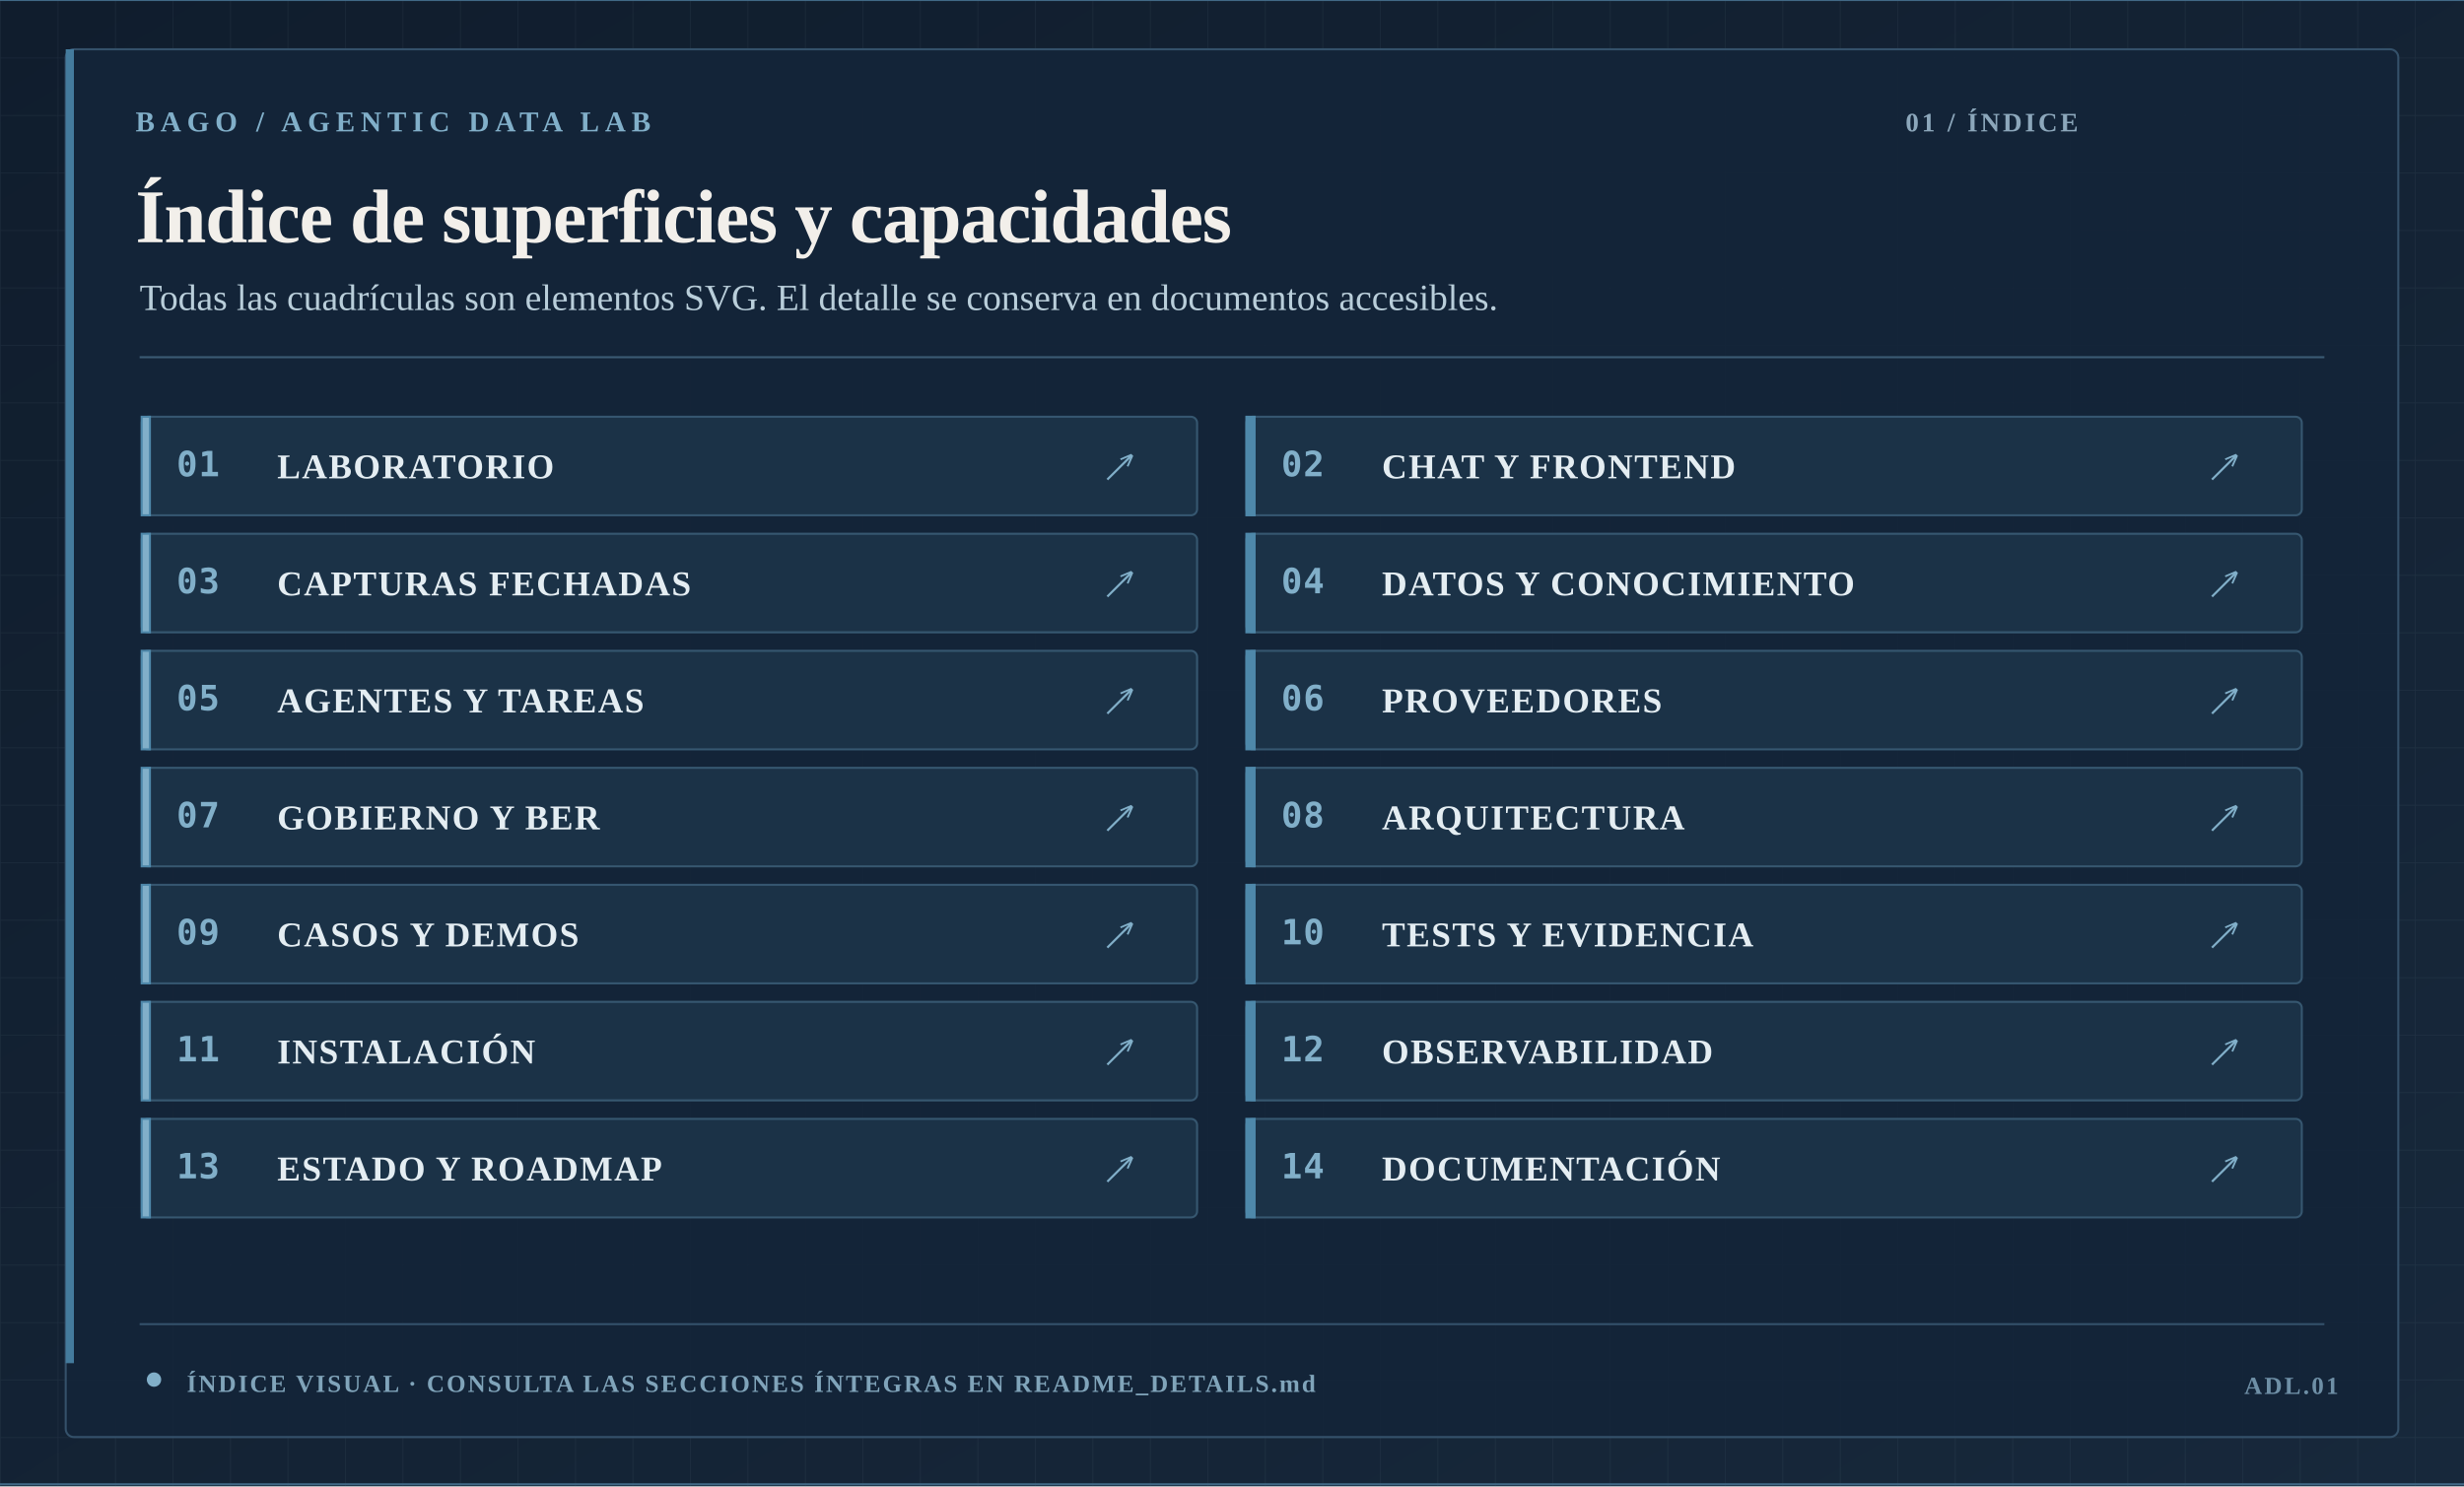
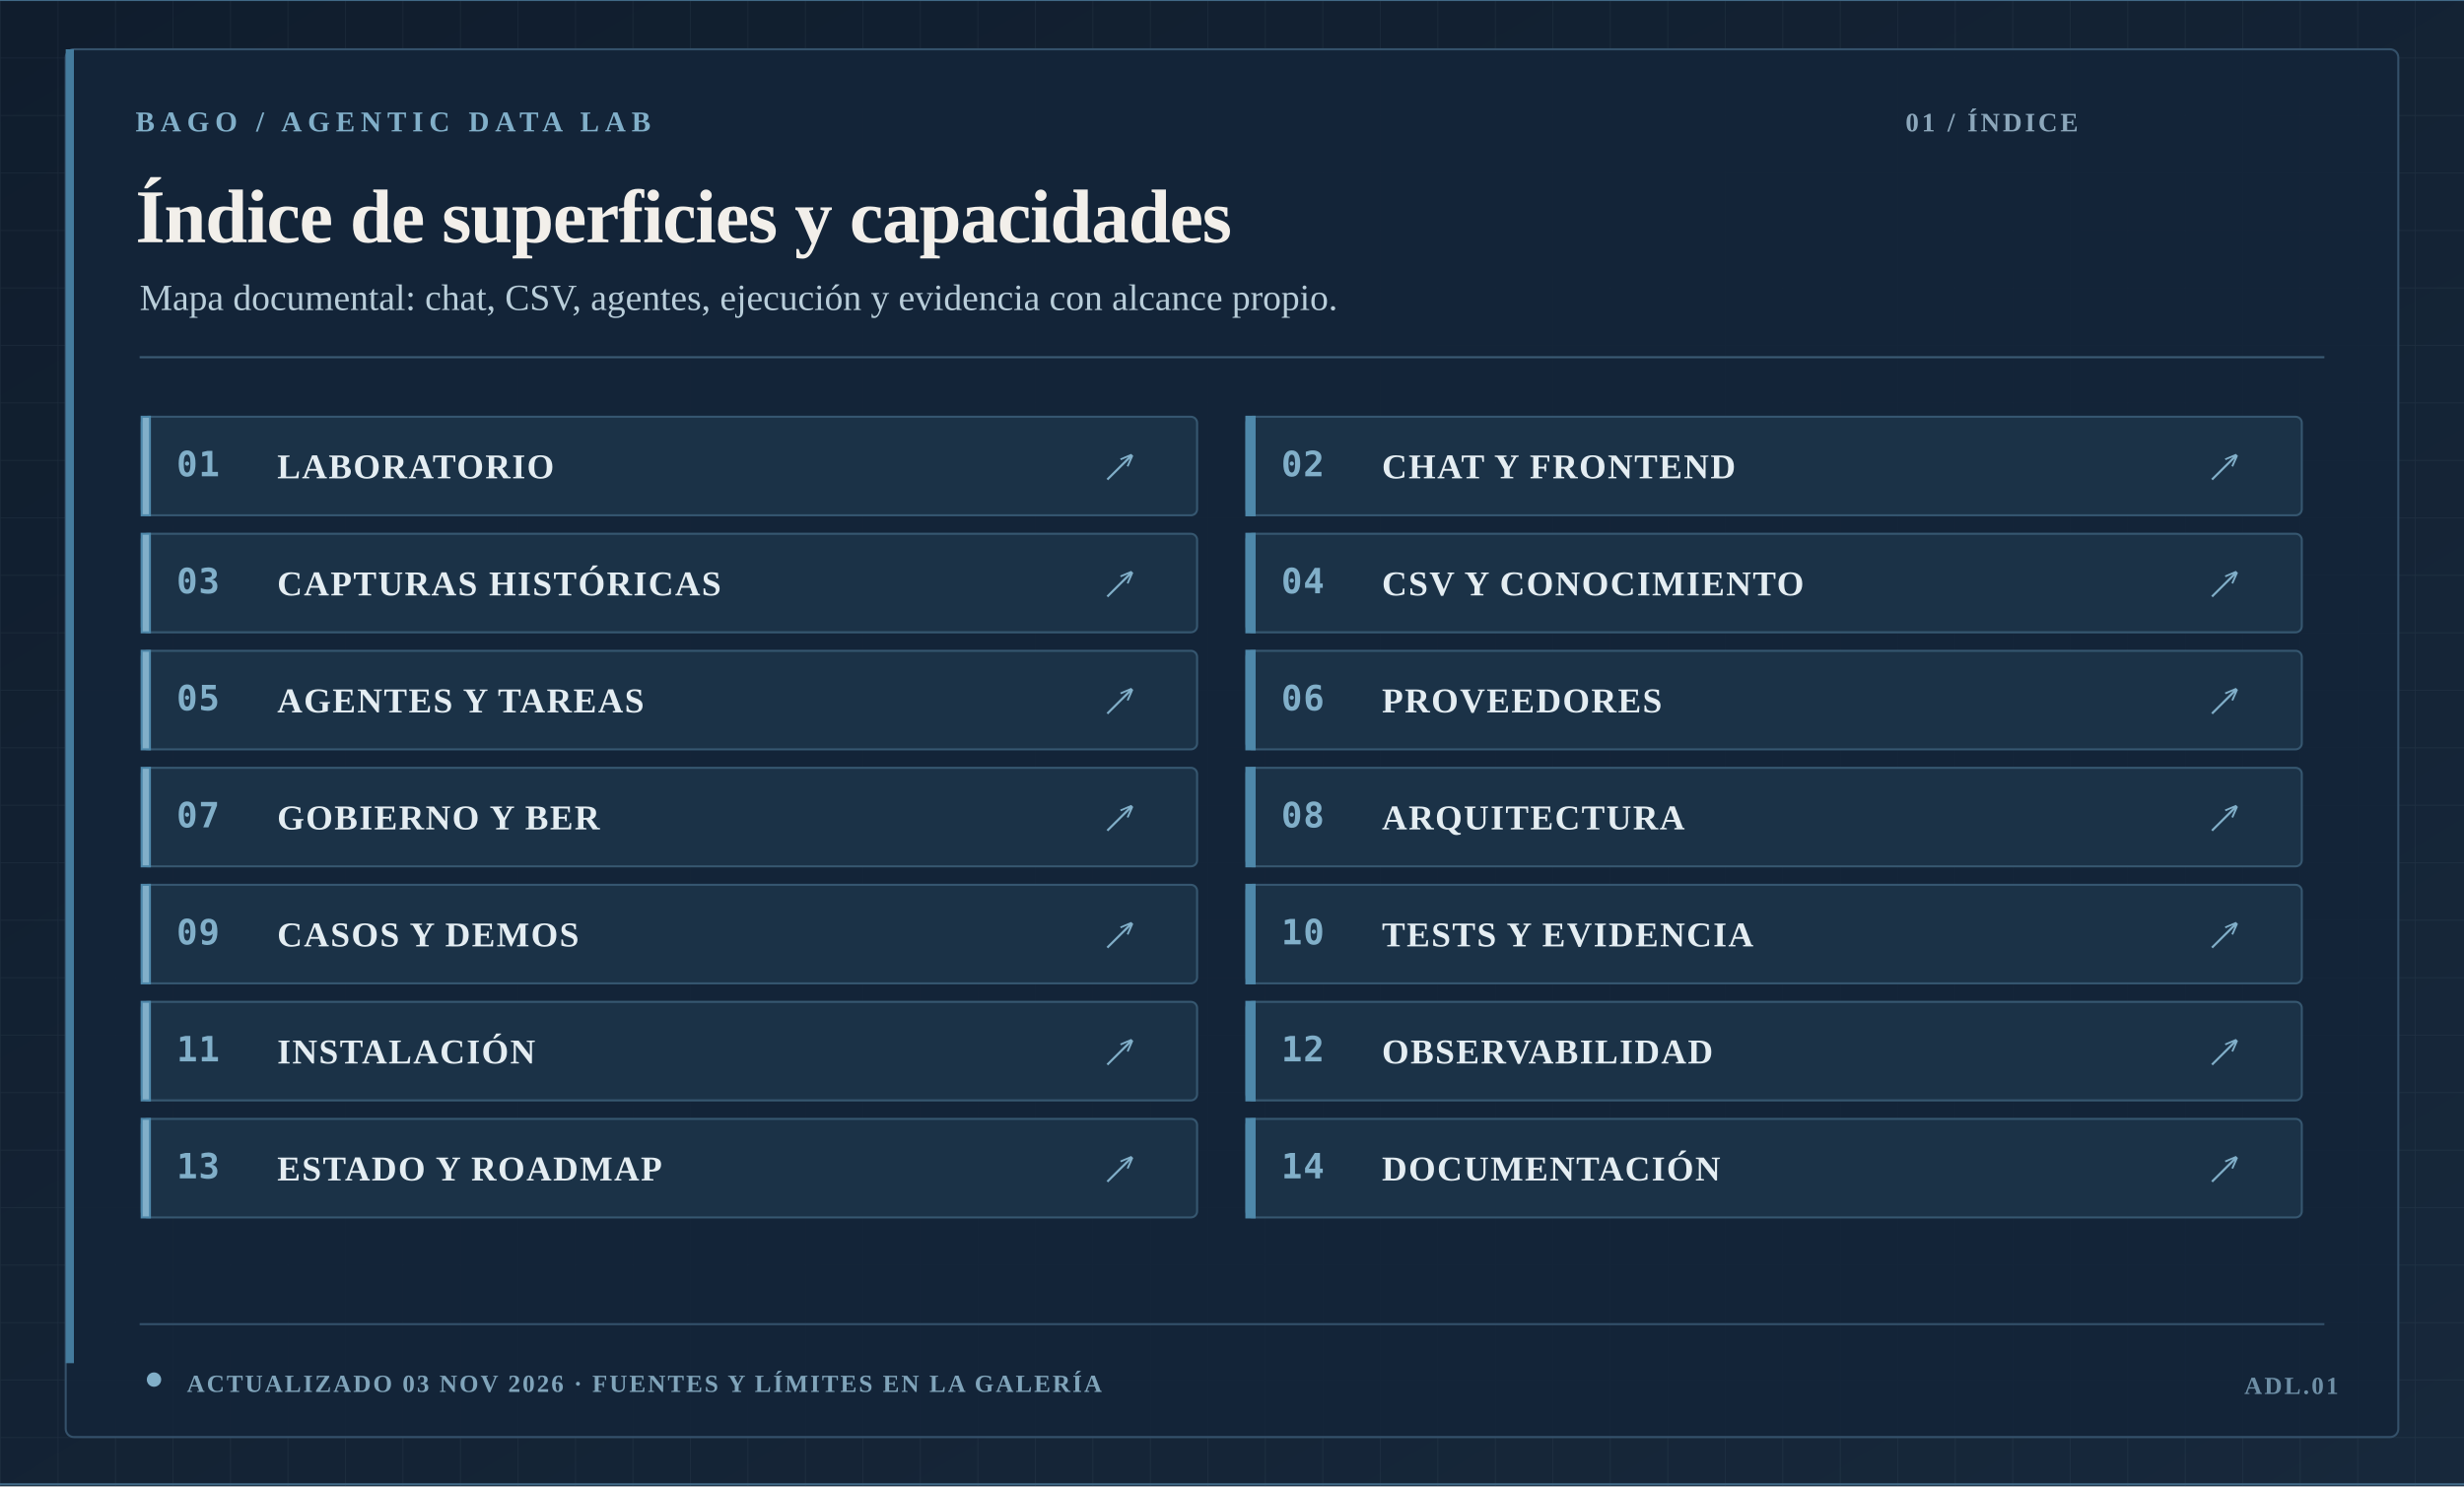
<svg xmlns="http://www.w3.org/2000/svg" width="1200" height="724" viewBox="0 0 1200 724" role="img" aria-labelledby="ttl des">
  <defs>
    <linearGradient id="bg" x1="0" x2="1" y1="0" y2="1">
      <stop stop-color="#101d2d" />
      <stop offset="1" stop-color="#17283b" />
    </linearGradient>
    <pattern id="micro" width="28" height="28" patternUnits="userSpaceOnUse">
      <path d="M28 0H0V28" fill="none" stroke="#7C9CB3" stroke-opacity=".10" stroke-width=".7" />
    </pattern>
  </defs>
  <rect width="1200" height="724" fill="url(#bg)" />
  <rect width="1200" height="724" fill="url(#micro)" />
  <path d="M0 0H1200M0 723H1200" stroke="#416986" stroke-width="1" />
  <rect x="32" y="24" width="1136" height="676" rx="4" fill="#142539" fill-opacity=".94" stroke="#34516A" />
  <rect x="32" y="24" width="4" height="640" fill="#447B9D" />
  <text x="66" y="64" fill="#81AFC9" font-size="14" font-weight="750" letter-spacing="2.8">BAGO   /   AGENTIC DATA LAB</text>
  <text x="928" y="64" fill="#8CA7BB" font-size="13" font-weight="650" letter-spacing="1.4">01  /  ÍNDICE</text>
  <text x="66" y="118" fill="#F2EFEA" font-size="37" font-weight="650" letter-spacing="-0.5">Índice de superficies y capacidades</text>
-   <text x="68" y="151" fill="#B9CEDA" font-size="18" font-weight="400" letter-spacing="0">Todas las cuadrículas son elementos SVG. El detalle se conserva en documentos accesibles.</text>
+   <text x="68" y="151" fill="#B9CEDA" font-size="18" font-weight="400" letter-spacing="0">Mapa documental: chat, CSV, agentes, ejecución y evidencia con alcance propio.</text>
  <path d="M68 174L1132 174" stroke="#3B5B74" stroke-width="1" fill="none" />
  <rect x="69" y="203" width="514" height="48" rx="3" fill="#1B3247" stroke="#365770" stroke-width="1" />
  <rect x="69" y="203" width="4" height="48" rx="0" fill="#81AFC9" stroke="#4E88AA" stroke-width="1" />
  <text x="86" y="232" fill="#81AFC9" font-size="17" font-weight="750" letter-spacing="0.5" font-family="Consolas,monospace">01</text>
  <text x="135" y="233" fill="#E4EDF2" font-size="17" font-weight="650" letter-spacing="0.7">LABORATORIO</text>
  <text x="539" y="233" fill="#81AFC9" font-size="18" font-weight="450" letter-spacing="0">↗</text>
  <rect x="607" y="203" width="514" height="48" rx="3" fill="#1B3247" stroke="#365770" stroke-width="1" />
  <rect x="607" y="203" width="4" height="48" rx="0" fill="#4E88AA" stroke="#4E88AA" stroke-width="1" />
  <text x="624" y="232" fill="#81AFC9" font-size="17" font-weight="750" letter-spacing="0.5" font-family="Consolas,monospace">02</text>
  <text x="673" y="233" fill="#E4EDF2" font-size="17" font-weight="650" letter-spacing="0.7">CHAT Y FRONTEND</text>
  <text x="1077" y="233" fill="#81AFC9" font-size="18" font-weight="450" letter-spacing="0">↗</text>
  <rect x="69" y="260" width="514" height="48" rx="3" fill="#1B3247" stroke="#365770" stroke-width="1" />
  <rect x="69" y="260" width="4" height="48" rx="0" fill="#81AFC9" stroke="#4E88AA" stroke-width="1" />
  <text x="86" y="289" fill="#81AFC9" font-size="17" font-weight="750" letter-spacing="0.5" font-family="Consolas,monospace">03</text>
-   <text x="135" y="290" fill="#E4EDF2" font-size="17" font-weight="650" letter-spacing="0.7">CAPTURAS FECHADAS</text>
+   <text x="135" y="290" fill="#E4EDF2" font-size="17" font-weight="650" letter-spacing="0.7">CAPTURAS HISTÓRICAS</text>
  <text x="539" y="290" fill="#81AFC9" font-size="18" font-weight="450" letter-spacing="0">↗</text>
  <rect x="607" y="260" width="514" height="48" rx="3" fill="#1B3247" stroke="#365770" stroke-width="1" />
  <rect x="607" y="260" width="4" height="48" rx="0" fill="#4E88AA" stroke="#4E88AA" stroke-width="1" />
  <text x="624" y="289" fill="#81AFC9" font-size="17" font-weight="750" letter-spacing="0.5" font-family="Consolas,monospace">04</text>
-   <text x="673" y="290" fill="#E4EDF2" font-size="17" font-weight="650" letter-spacing="0.7">DATOS Y CONOCIMIENTO</text>
+   <text x="673" y="290" fill="#E4EDF2" font-size="17" font-weight="650" letter-spacing="0.7">CSV Y CONOCIMIENTO</text>
  <text x="1077" y="290" fill="#81AFC9" font-size="18" font-weight="450" letter-spacing="0">↗</text>
  <rect x="69" y="317" width="514" height="48" rx="3" fill="#1B3247" stroke="#365770" stroke-width="1" />
  <rect x="69" y="317" width="4" height="48" rx="0" fill="#81AFC9" stroke="#4E88AA" stroke-width="1" />
  <text x="86" y="346" fill="#81AFC9" font-size="17" font-weight="750" letter-spacing="0.5" font-family="Consolas,monospace">05</text>
  <text x="135" y="347" fill="#E4EDF2" font-size="17" font-weight="650" letter-spacing="0.7">AGENTES Y TAREAS</text>
  <text x="539" y="347" fill="#81AFC9" font-size="18" font-weight="450" letter-spacing="0">↗</text>
  <rect x="607" y="317" width="514" height="48" rx="3" fill="#1B3247" stroke="#365770" stroke-width="1" />
  <rect x="607" y="317" width="4" height="48" rx="0" fill="#4E88AA" stroke="#4E88AA" stroke-width="1" />
  <text x="624" y="346" fill="#81AFC9" font-size="17" font-weight="750" letter-spacing="0.5" font-family="Consolas,monospace">06</text>
  <text x="673" y="347" fill="#E4EDF2" font-size="17" font-weight="650" letter-spacing="0.7">PROVEEDORES</text>
  <text x="1077" y="347" fill="#81AFC9" font-size="18" font-weight="450" letter-spacing="0">↗</text>
  <rect x="69" y="374" width="514" height="48" rx="3" fill="#1B3247" stroke="#365770" stroke-width="1" />
  <rect x="69" y="374" width="4" height="48" rx="0" fill="#81AFC9" stroke="#4E88AA" stroke-width="1" />
  <text x="86" y="403" fill="#81AFC9" font-size="17" font-weight="750" letter-spacing="0.5" font-family="Consolas,monospace">07</text>
  <text x="135" y="404" fill="#E4EDF2" font-size="17" font-weight="650" letter-spacing="0.7">GOBIERNO Y BER</text>
  <text x="539" y="404" fill="#81AFC9" font-size="18" font-weight="450" letter-spacing="0">↗</text>
  <rect x="607" y="374" width="514" height="48" rx="3" fill="#1B3247" stroke="#365770" stroke-width="1" />
  <rect x="607" y="374" width="4" height="48" rx="0" fill="#4E88AA" stroke="#4E88AA" stroke-width="1" />
  <text x="624" y="403" fill="#81AFC9" font-size="17" font-weight="750" letter-spacing="0.5" font-family="Consolas,monospace">08</text>
  <text x="673" y="404" fill="#E4EDF2" font-size="17" font-weight="650" letter-spacing="0.7">ARQUITECTURA</text>
  <text x="1077" y="404" fill="#81AFC9" font-size="18" font-weight="450" letter-spacing="0">↗</text>
  <rect x="69" y="431" width="514" height="48" rx="3" fill="#1B3247" stroke="#365770" stroke-width="1" />
  <rect x="69" y="431" width="4" height="48" rx="0" fill="#81AFC9" stroke="#4E88AA" stroke-width="1" />
  <text x="86" y="460" fill="#81AFC9" font-size="17" font-weight="750" letter-spacing="0.5" font-family="Consolas,monospace">09</text>
  <text x="135" y="461" fill="#E4EDF2" font-size="17" font-weight="650" letter-spacing="0.7">CASOS Y DEMOS</text>
  <text x="539" y="461" fill="#81AFC9" font-size="18" font-weight="450" letter-spacing="0">↗</text>
  <rect x="607" y="431" width="514" height="48" rx="3" fill="#1B3247" stroke="#365770" stroke-width="1" />
  <rect x="607" y="431" width="4" height="48" rx="0" fill="#4E88AA" stroke="#4E88AA" stroke-width="1" />
  <text x="624" y="460" fill="#81AFC9" font-size="17" font-weight="750" letter-spacing="0.5" font-family="Consolas,monospace">10</text>
  <text x="673" y="461" fill="#E4EDF2" font-size="17" font-weight="650" letter-spacing="0.7">TESTS Y EVIDENCIA</text>
  <text x="1077" y="461" fill="#81AFC9" font-size="18" font-weight="450" letter-spacing="0">↗</text>
  <rect x="69" y="488" width="514" height="48" rx="3" fill="#1B3247" stroke="#365770" stroke-width="1" />
  <rect x="69" y="488" width="4" height="48" rx="0" fill="#81AFC9" stroke="#4E88AA" stroke-width="1" />
  <text x="86" y="517" fill="#81AFC9" font-size="17" font-weight="750" letter-spacing="0.5" font-family="Consolas,monospace">11</text>
  <text x="135" y="518" fill="#E4EDF2" font-size="17" font-weight="650" letter-spacing="0.7">INSTALACIÓN</text>
  <text x="539" y="518" fill="#81AFC9" font-size="18" font-weight="450" letter-spacing="0">↗</text>
  <rect x="607" y="488" width="514" height="48" rx="3" fill="#1B3247" stroke="#365770" stroke-width="1" />
  <rect x="607" y="488" width="4" height="48" rx="0" fill="#4E88AA" stroke="#4E88AA" stroke-width="1" />
  <text x="624" y="517" fill="#81AFC9" font-size="17" font-weight="750" letter-spacing="0.5" font-family="Consolas,monospace">12</text>
  <text x="673" y="518" fill="#E4EDF2" font-size="17" font-weight="650" letter-spacing="0.7">OBSERVABILIDAD</text>
  <text x="1077" y="518" fill="#81AFC9" font-size="18" font-weight="450" letter-spacing="0">↗</text>
  <rect x="69" y="545" width="514" height="48" rx="3" fill="#1B3247" stroke="#365770" stroke-width="1" />
  <rect x="69" y="545" width="4" height="48" rx="0" fill="#81AFC9" stroke="#4E88AA" stroke-width="1" />
  <text x="86" y="574" fill="#81AFC9" font-size="17" font-weight="750" letter-spacing="0.5" font-family="Consolas,monospace">13</text>
  <text x="135" y="575" fill="#E4EDF2" font-size="17" font-weight="650" letter-spacing="0.7">ESTADO Y ROADMAP</text>
  <text x="539" y="575" fill="#81AFC9" font-size="18" font-weight="450" letter-spacing="0">↗</text>
  <rect x="607" y="545" width="514" height="48" rx="3" fill="#1B3247" stroke="#365770" stroke-width="1" />
  <rect x="607" y="545" width="4" height="48" rx="0" fill="#4E88AA" stroke="#4E88AA" stroke-width="1" />
  <text x="624" y="574" fill="#81AFC9" font-size="17" font-weight="750" letter-spacing="0.5" font-family="Consolas,monospace">14</text>
  <text x="673" y="575" fill="#E4EDF2" font-size="17" font-weight="650" letter-spacing="0.7">DOCUMENTACIÓN</text>
  <text x="1077" y="575" fill="#81AFC9" font-size="18" font-weight="450" letter-spacing="0">↗</text>
  <path d="M68 645L1132 645" stroke="#33506A" stroke-width="1" fill="none" />
  <circle cx="75" cy="672" r="3.5" fill="#81AFC9" />
-   <text x="91" y="678" fill="#80A4BA" font-size="12" font-weight="650" letter-spacing="1">ÍNDICE VISUAL · CONSULTA LAS SECCIONES ÍNTEGRAS EN README_DETAILS.md</text>
+   <text x="91" y="678" fill="#80A4BA" font-size="12" font-weight="650" letter-spacing="1">ACTUALIZADO 03 NOV 2026 · FUENTES Y LÍMITES EN LA GALERÍA</text>
  <text x="1093" y="679" fill="#6E8FA6" font-size="12" font-weight="650" letter-spacing="1.1">ADL.01</text>
</svg>
